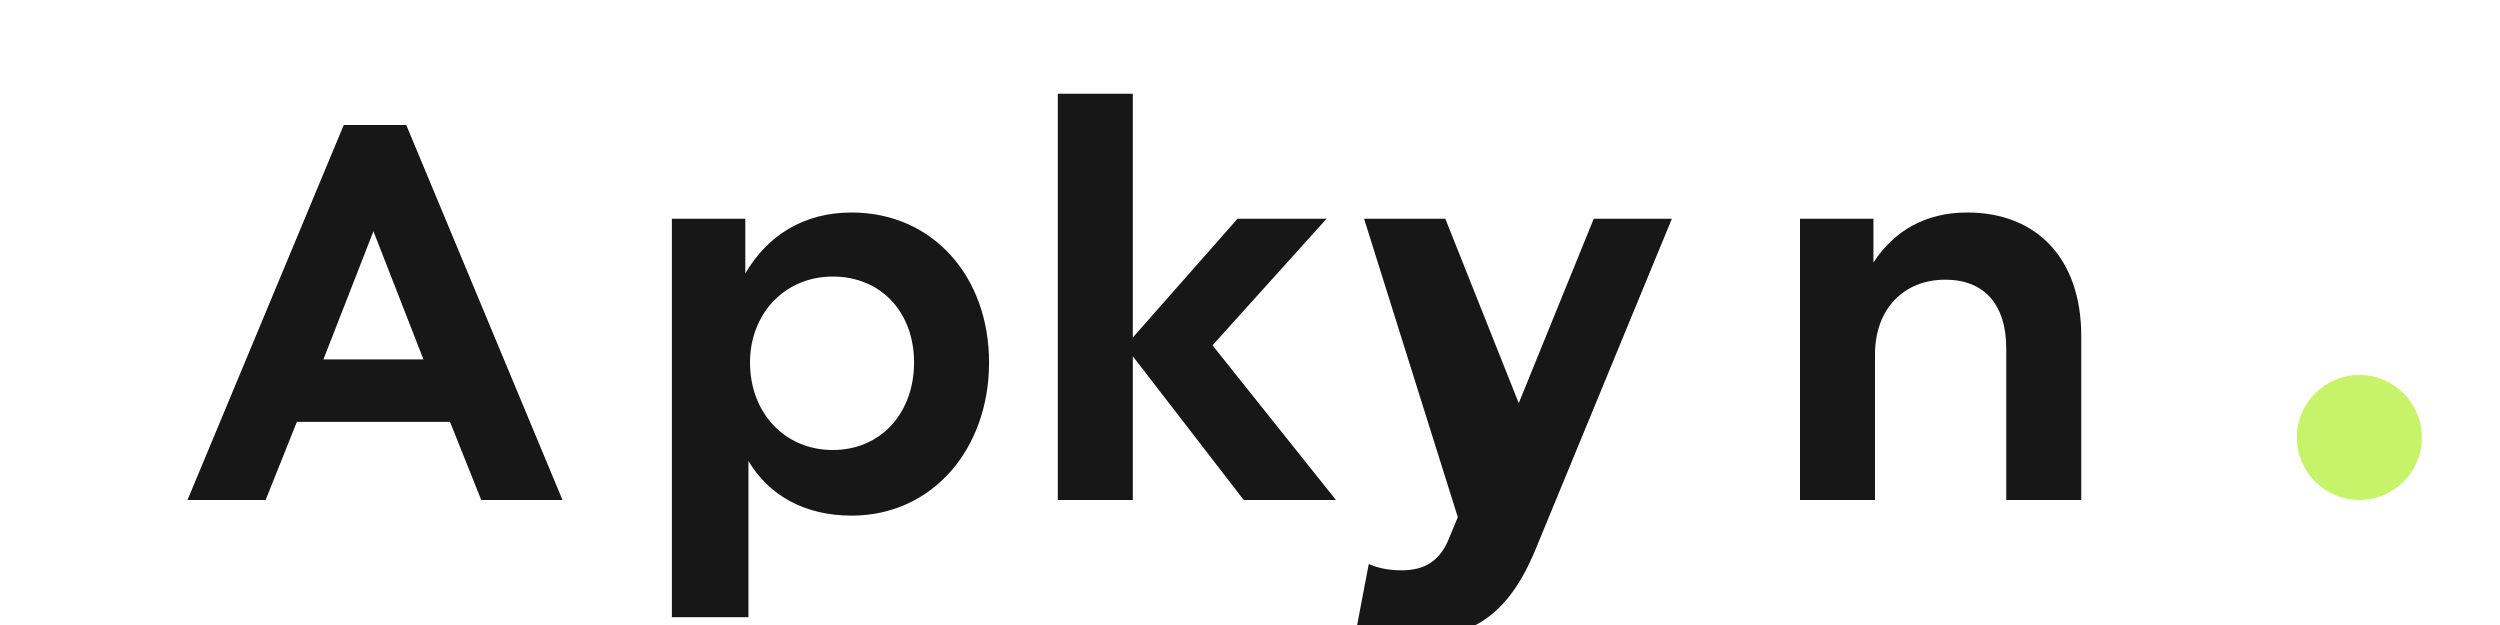
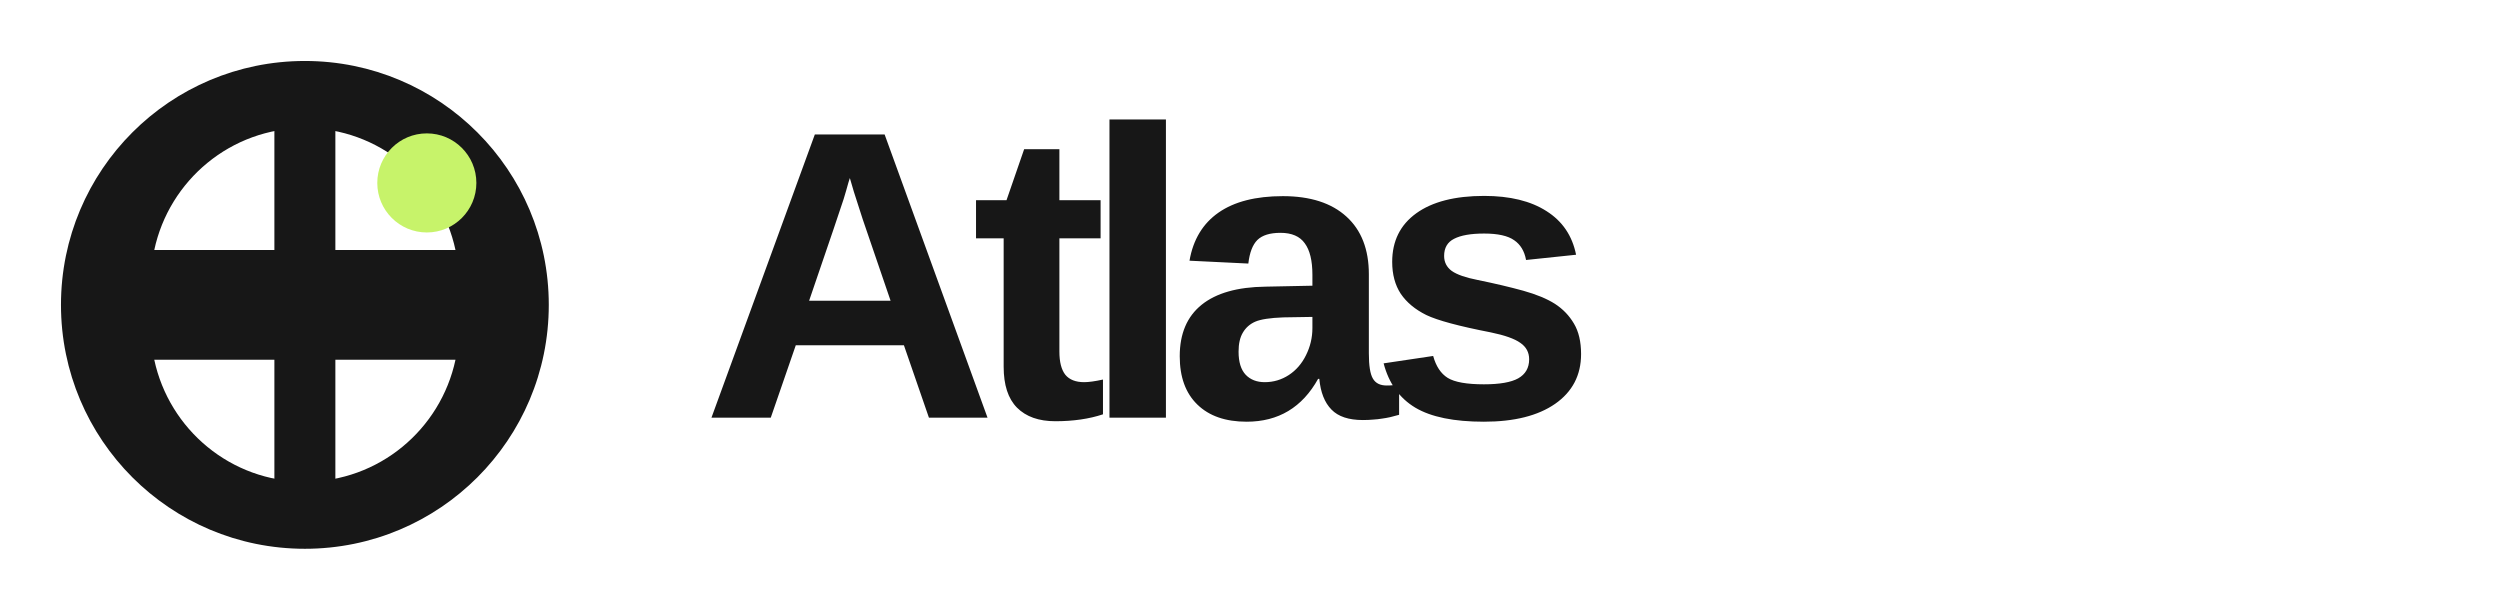
- <svg xmlns="http://www.w3.org/2000/svg" width="160" height="40" viewBox="0 0 160 40" fill="none">
-   <path d="M12 32 22 8h4l10 24h-5.2l-2-5H19l-2 5H12Zm8.7-9h6.4l-3.2-8.2L20.7 23Z" fill="#171717" />
-   <path d="M43 14h4.7v3.5c1.4-2.4 3.7-3.9 6.8-3.9 5.2 0 8.8 4.1 8.8 9.6S59.7 33 54.5 33c-3 0-5.3-1.3-6.6-3.5v10H43V14Zm15.5 9.2c0-3.2-2.1-5.5-5.2-5.5-3.1 0-5.3 2.4-5.3 5.5 0 3.2 2.2 5.6 5.3 5.6 3.1 0 5.2-2.4 5.2-5.6Z" fill="#171717" />
-   <path d="M67.7 6h4.8v15.6l6.7-7.6h5.7l-7.3 8.1L85.5 32h-5.9l-7.1-9.2V32h-4.8V6Z" fill="#171717" />
-   <path d="M87.5 14h5l4.7 11.8L102 14h5l-8.7 21.1c-1.8 4.4-4.2 5.8-8.2 5.8-1.2 0-2.3-.2-3.3-.6l.8-4.2c.7.3 1.4.4 2.1.4 1.5 0 2.5-.6 3.1-2.2l.5-1.2-6-19.1Z" fill="#171717" />
-   <path d="M115.2 14h4.7v2.8c1.3-2 3.3-3.2 6-3.2 4.5 0 7.3 3 7.3 7.9V32h-4.8v-9.7c0-2.8-1.4-4.4-3.9-4.4-2.6 0-4.5 1.8-4.5 4.8V32h-4.8V14Z" fill="#171717" />
-   <circle cx="151" cy="28" r="4" fill="#C7F36A" />
+ <svg xmlns="http://www.w3.org/2000/svg" width="164" height="40" viewBox="0 0 164 40" fill="none" role="img" aria-labelledby="title">
+   <path d="M20 4C11.16 4 4 11.16 4 20s7.16 16 16 16 16-7.16 16-16S28.84 4 20 4Zm0 4.4c4.85 0 8.9 3.42 9.88 8H10.12c.98-4.58 5.03-8 9.88-8Zm0 23.2c-4.85 0-8.9-3.42-9.88-8h19.76c-.98 4.58-5.03 8-9.88 8Z" fill="#171717" />
+   <path d="M18 8h4v24h-4zM6.9 18h26.2v4H6.9z" fill="#171717" />
+   <circle cx="28" cy="12" r="3.25" fill="#C7F36A" />
+   <text x="46" y="27.4" fill="#171717" font-family="Arial, Helvetica, sans-serif" font-size="27" font-weight="700" letter-spacing="-1.8">Atlas</text>
</svg>
